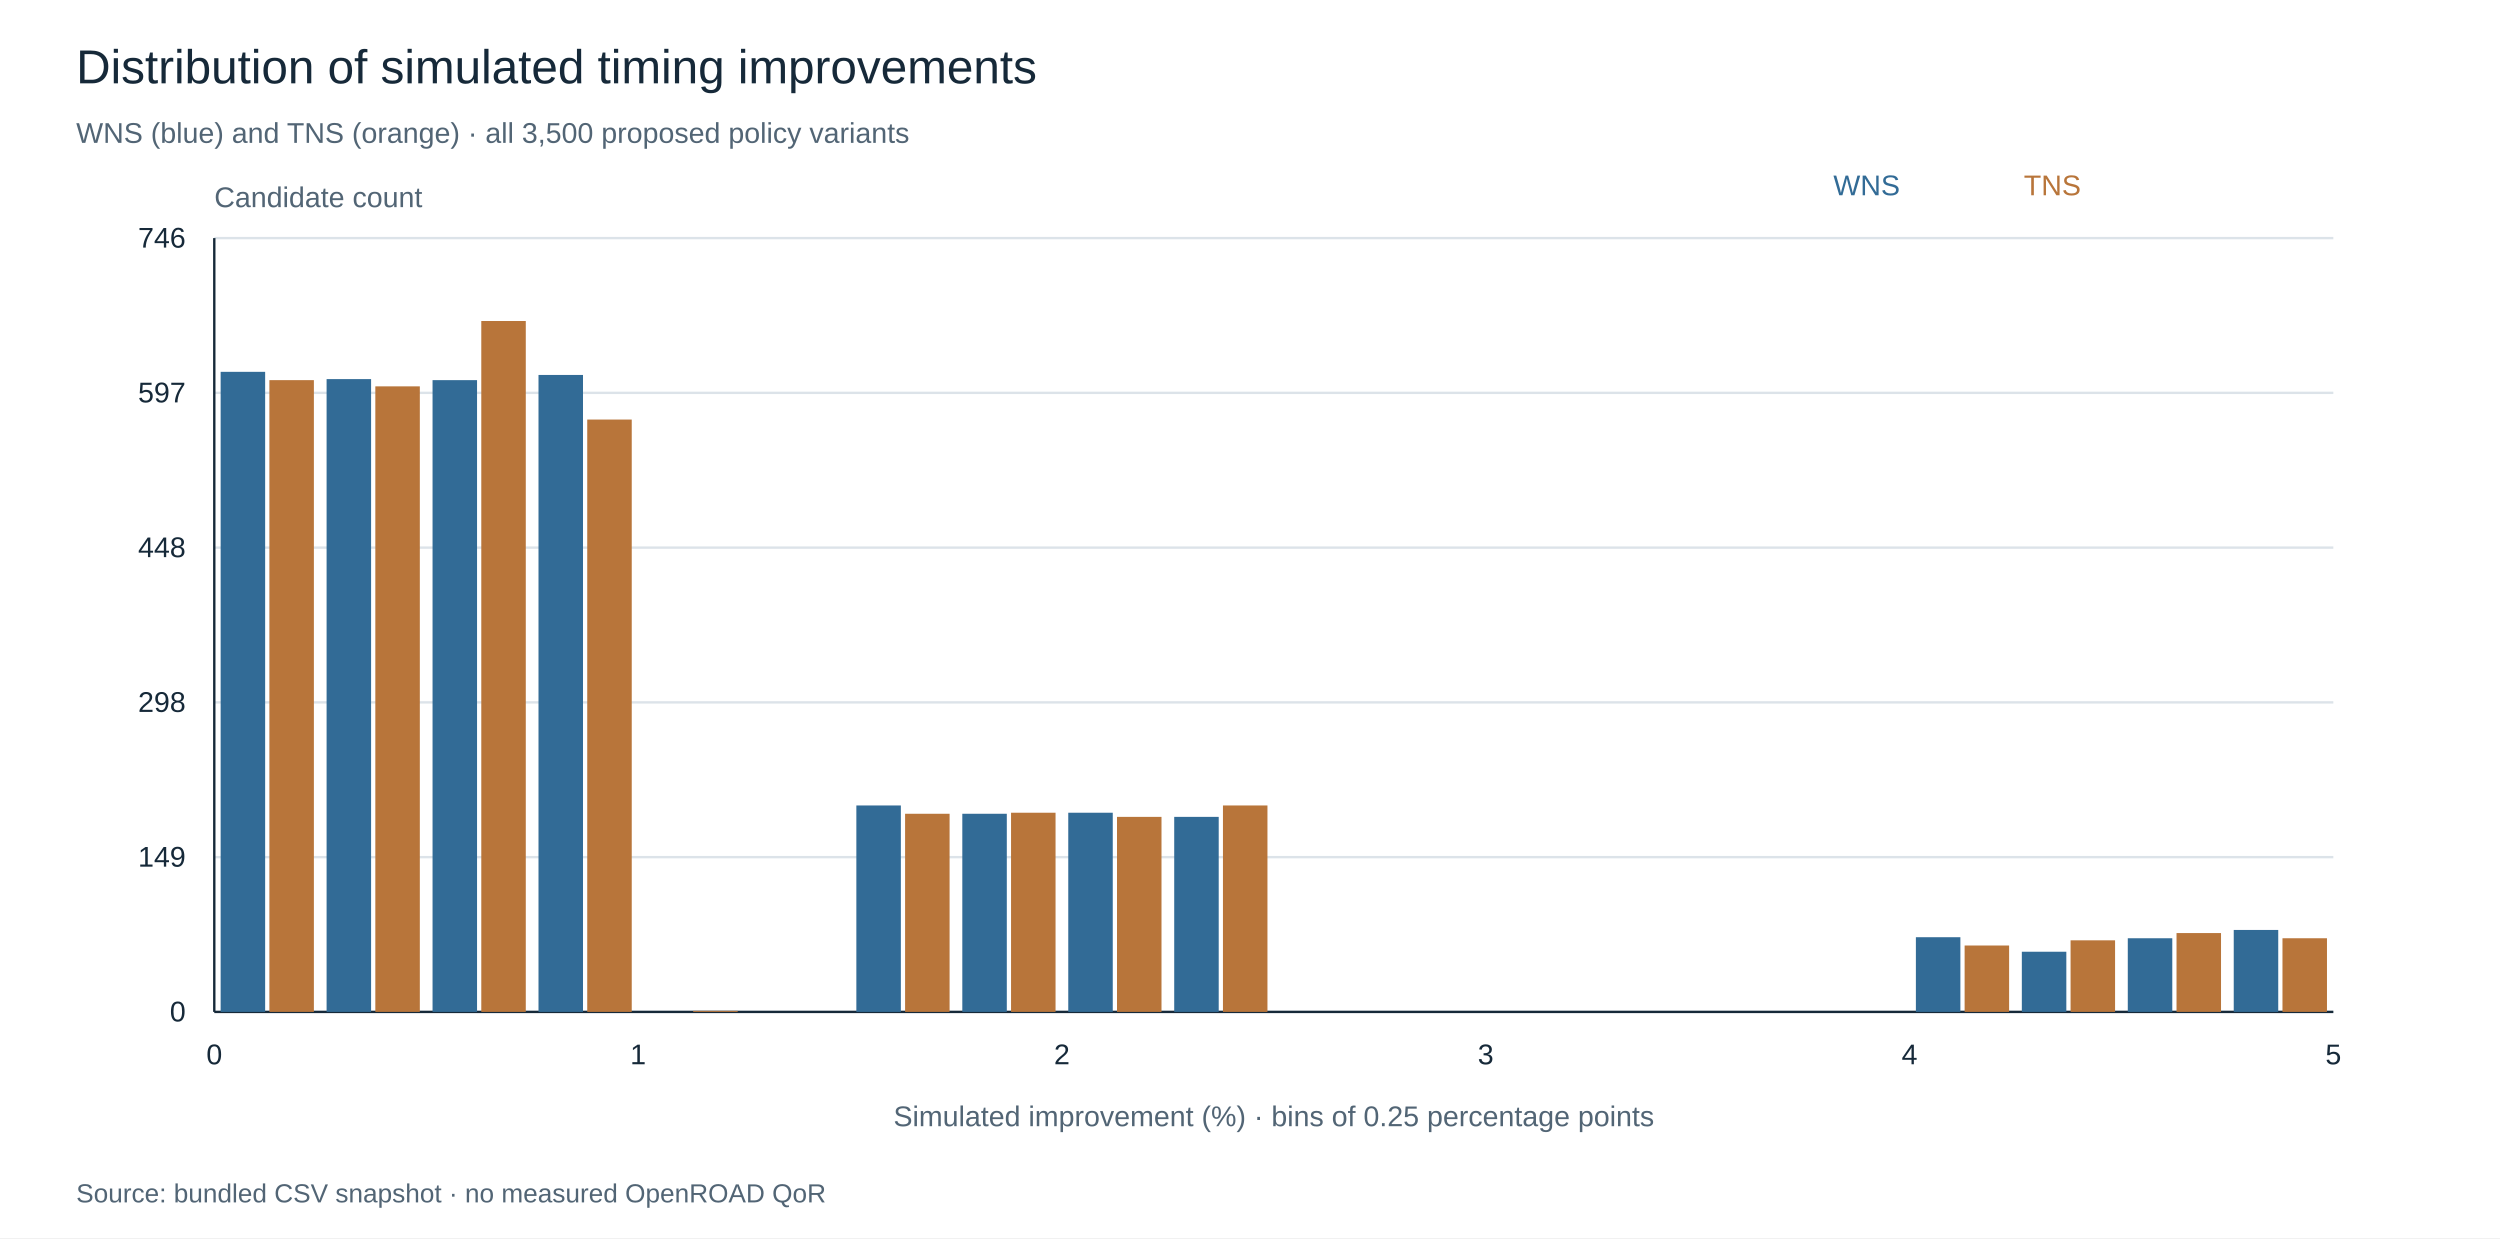
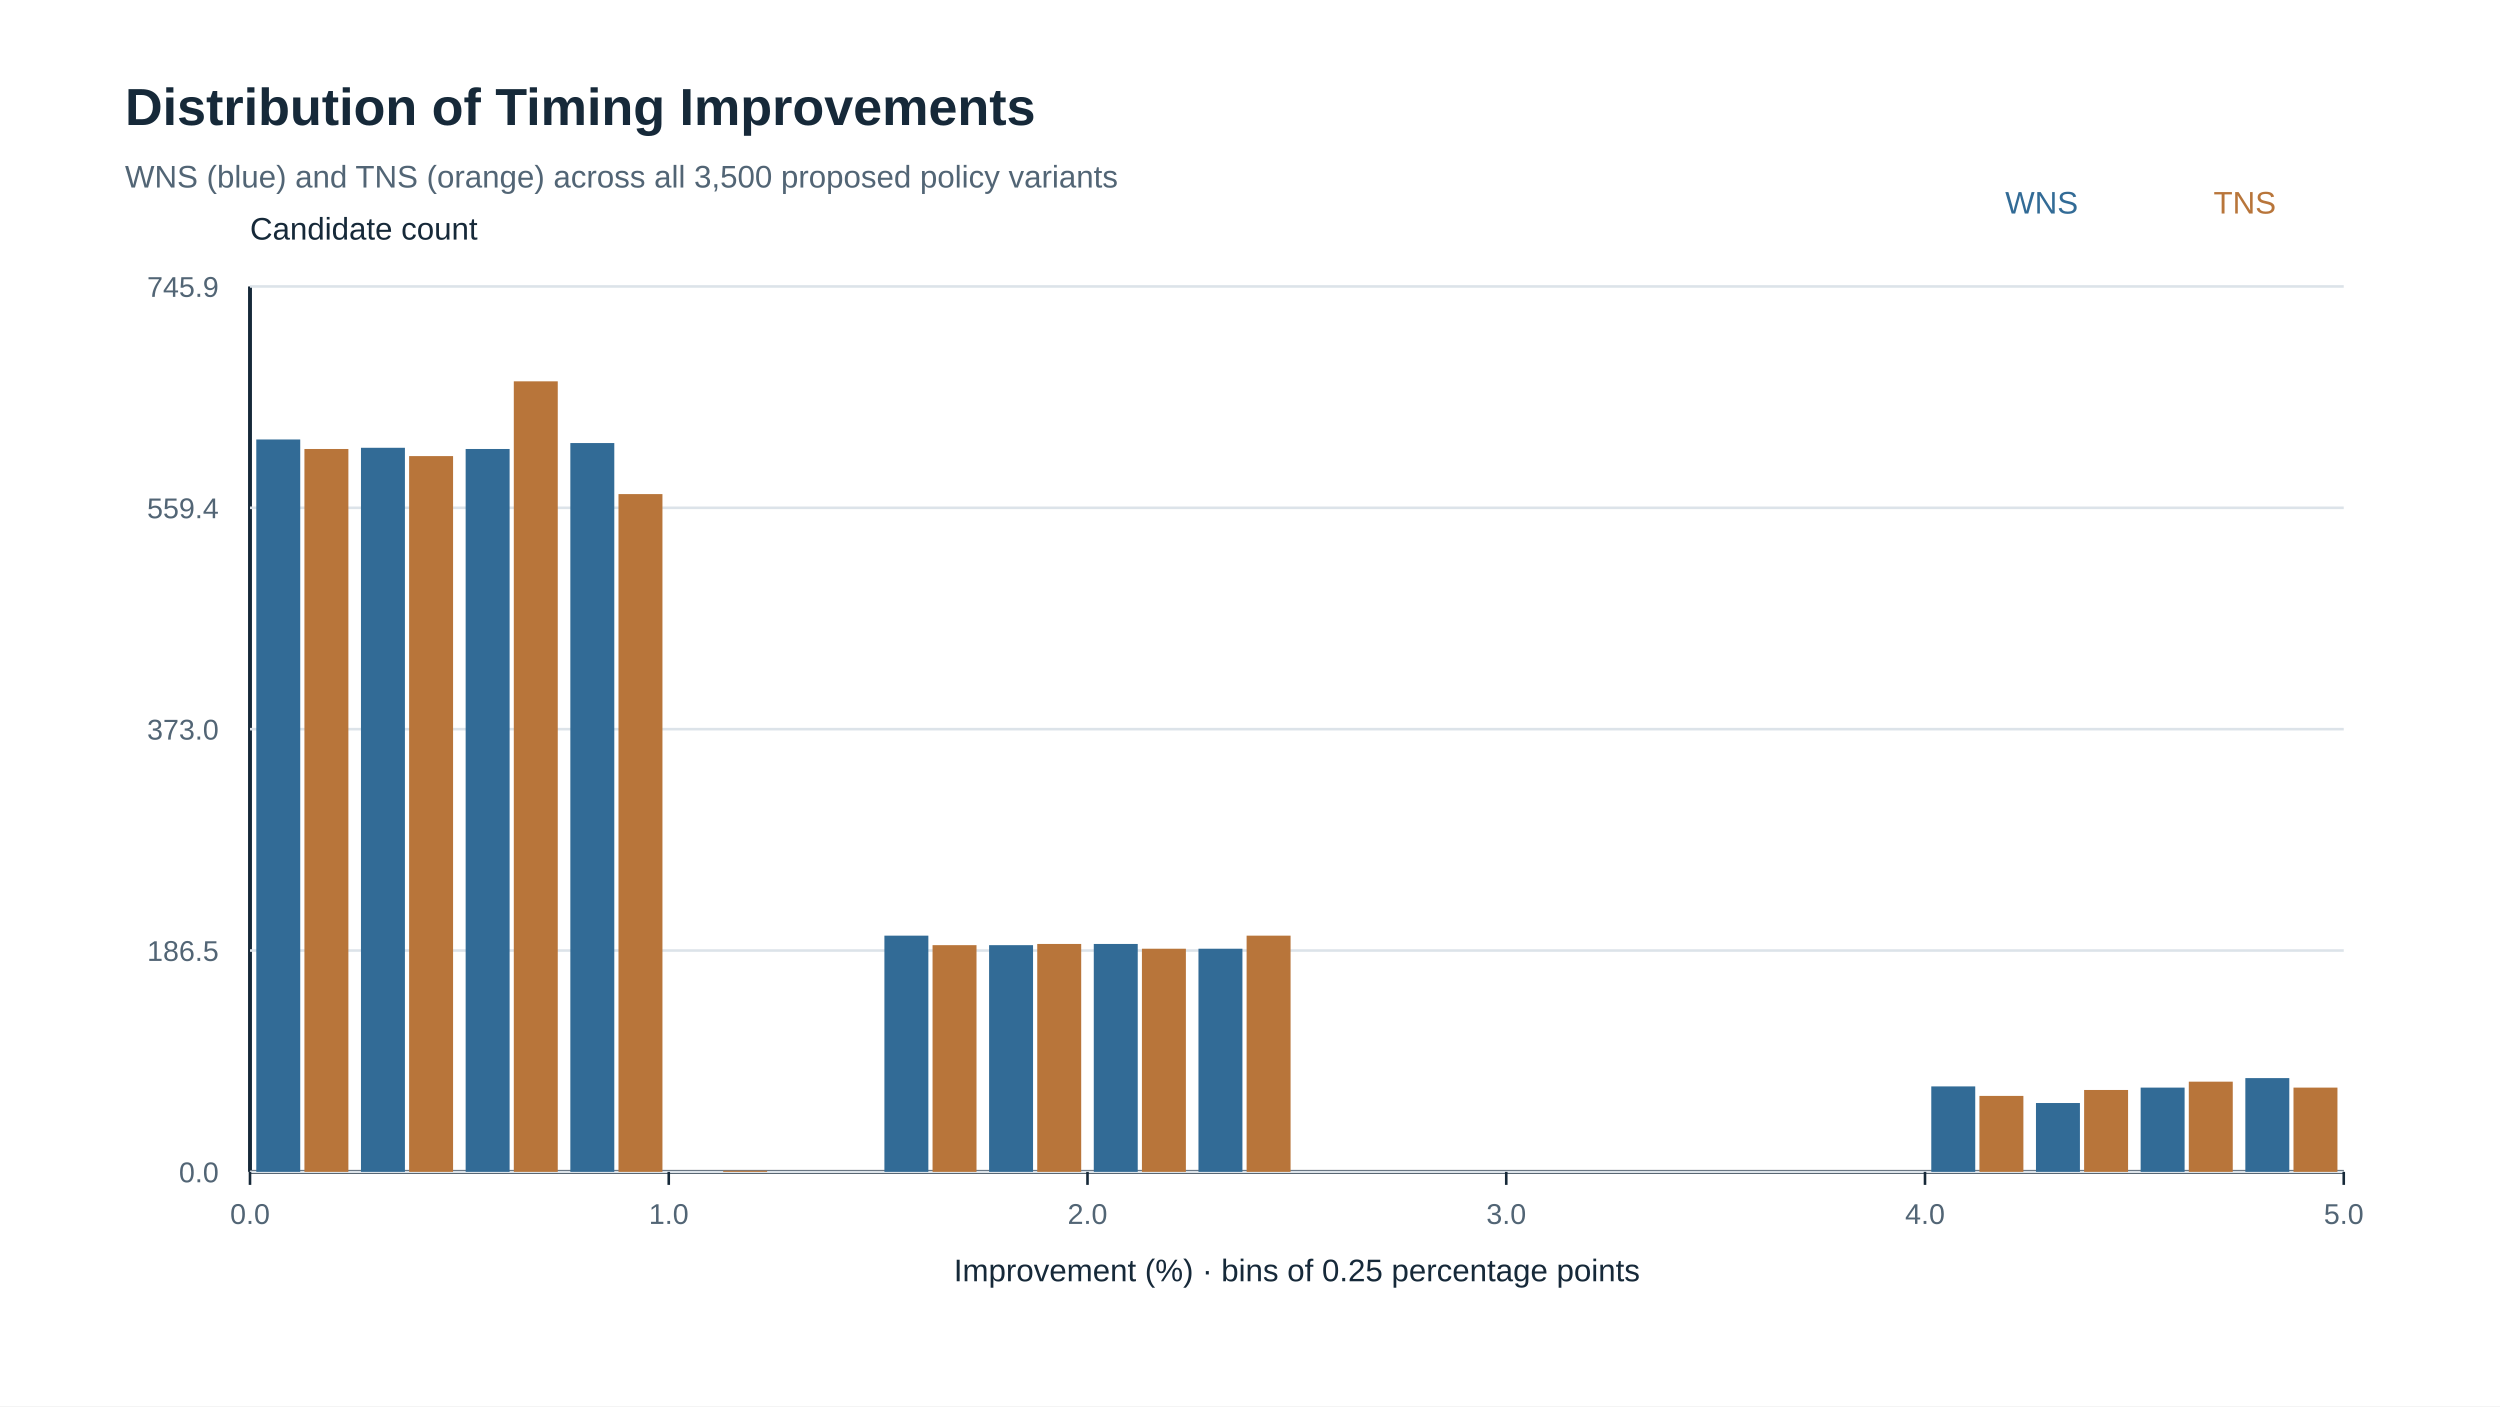
- <svg xmlns="http://www.w3.org/2000/svg" width="1050" height="520" viewBox="0 0 1050 520" role="img">
-   <rect width="1050" height="520" fill="white" />
-   <text x="32" y="35" fill="#162939" font-size="20" font-family="Arial,sans-serif" text-anchor="start">Distribution of simulated timing improvements</text>
-   <text x="32" y="60" fill="#526575" font-size="12" font-family="Arial,sans-serif" text-anchor="start">WNS (blue) and TNS (orange) · all 3,500 proposed policy variants</text>
-   <line x1="90" y1="425.0" x2="980" y2="425.0" stroke="#dce3e9" stroke-width="1" />
-   <text x="78" y="429.0" fill="#162939" font-size="12" font-family="Arial,sans-serif" text-anchor="end">0</text>
-   <text x="90.0" y="447" fill="#162939" font-size="12" font-family="Arial,sans-serif" text-anchor="middle">0</text>
-   <line x1="90" y1="360.0" x2="980" y2="360.0" stroke="#dce3e9" stroke-width="1" />
-   <text x="78" y="364.0" fill="#162939" font-size="12" font-family="Arial,sans-serif" text-anchor="end">149</text>
-   <text x="268.0" y="447" fill="#162939" font-size="12" font-family="Arial,sans-serif" text-anchor="middle">1</text>
-   <line x1="90" y1="295.0" x2="980" y2="295.0" stroke="#dce3e9" stroke-width="1" />
-   <text x="78" y="299.0" fill="#162939" font-size="12" font-family="Arial,sans-serif" text-anchor="end">298</text>
-   <text x="446.0" y="447" fill="#162939" font-size="12" font-family="Arial,sans-serif" text-anchor="middle">2</text>
-   <line x1="90" y1="230.0" x2="980" y2="230.0" stroke="#dce3e9" stroke-width="1" />
-   <text x="78" y="234.0" fill="#162939" font-size="12" font-family="Arial,sans-serif" text-anchor="end">448</text>
-   <text x="624.0" y="447" fill="#162939" font-size="12" font-family="Arial,sans-serif" text-anchor="middle">3</text>
-   <line x1="90" y1="165.0" x2="980" y2="165.0" stroke="#dce3e9" stroke-width="1" />
-   <text x="78" y="169.0" fill="#162939" font-size="12" font-family="Arial,sans-serif" text-anchor="end">597</text>
-   <text x="802.0" y="447" fill="#162939" font-size="12" font-family="Arial,sans-serif" text-anchor="middle">4</text>
-   <line x1="90" y1="100.0" x2="980" y2="100.0" stroke="#dce3e9" stroke-width="1" />
-   <text x="78" y="104.0" fill="#162939" font-size="12" font-family="Arial,sans-serif" text-anchor="end">746</text>
-   <text x="980.0" y="447" fill="#162939" font-size="12" font-family="Arial,sans-serif" text-anchor="middle">5</text>
-   <line x1="90" y1="100" x2="90" y2="425" stroke="#162939" stroke-width="1" />
-   <line x1="90" y1="425" x2="980" y2="425" stroke="#162939" stroke-width="1" />
-   <text x="90" y="87" fill="#526575" font-size="12" font-family="Arial,sans-serif" text-anchor="start">Candidate count</text>
-   <text x="535.0" y="473" fill="#526575" font-size="12" font-family="Arial,sans-serif" text-anchor="middle">Simulated improvement (%) · bins of 0.25 percentage points</text>
-   <rect x="92.670" y="156.171" width="18.690" height="268.829" fill="#326b96" />
-   <rect x="113.140" y="159.657" width="18.690" height="265.343" fill="#b8753a" />
-   <rect x="137.170" y="159.221" width="18.690" height="265.779" fill="#326b96" />
-   <rect x="157.640" y="162.271" width="18.690" height="262.729" fill="#b8753a" />
-   <rect x="181.670" y="159.657" width="18.690" height="265.343" fill="#326b96" />
-   <rect x="202.140" y="134.821" width="18.690" height="290.179" fill="#b8753a" />
-   <rect x="226.170" y="157.478" width="18.690" height="267.522" fill="#326b96" />
-   <rect x="246.640" y="176.213" width="18.690" height="248.787" fill="#b8753a" />
-   <rect x="270.670" y="425.000" width="18.690" height="0.000" fill="#326b96" />
-   <rect x="291.140" y="424.564" width="18.690" height="0.436" fill="#b8753a" />
-   <rect x="315.170" y="425.000" width="18.690" height="0.000" fill="#326b96" />
-   <rect x="335.640" y="425.000" width="18.690" height="0.000" fill="#b8753a" />
-   <rect x="359.670" y="338.295" width="18.690" height="86.705" fill="#326b96" />
-   <rect x="380.140" y="341.781" width="18.690" height="83.219" fill="#b8753a" />
-   <rect x="404.170" y="341.781" width="18.690" height="83.219" fill="#326b96" />
-   <rect x="424.640" y="341.345" width="18.690" height="83.655" fill="#b8753a" />
-   <rect x="448.670" y="341.345" width="18.690" height="83.655" fill="#326b96" />
-   <rect x="469.140" y="343.088" width="18.690" height="81.912" fill="#b8753a" />
-   <rect x="493.170" y="343.088" width="18.690" height="81.912" fill="#326b96" />
-   <rect x="513.640" y="338.295" width="18.690" height="86.705" fill="#b8753a" />
-   <rect x="537.670" y="425.000" width="18.690" height="0.000" fill="#326b96" />
-   <rect x="558.140" y="425.000" width="18.690" height="0.000" fill="#b8753a" />
-   <rect x="582.170" y="425.000" width="18.690" height="0.000" fill="#326b96" />
-   <rect x="602.640" y="425.000" width="18.690" height="0.000" fill="#b8753a" />
-   <rect x="626.670" y="425.000" width="18.690" height="0.000" fill="#326b96" />
-   <rect x="647.140" y="425.000" width="18.690" height="0.000" fill="#b8753a" />
-   <rect x="671.170" y="425.000" width="18.690" height="0.000" fill="#326b96" />
-   <rect x="691.640" y="425.000" width="18.690" height="0.000" fill="#b8753a" />
-   <rect x="715.670" y="425.000" width="18.690" height="0.000" fill="#326b96" />
-   <rect x="736.140" y="425.000" width="18.690" height="0.000" fill="#b8753a" />
-   <rect x="760.170" y="425.000" width="18.690" height="0.000" fill="#326b96" />
-   <rect x="780.640" y="425.000" width="18.690" height="0.000" fill="#b8753a" />
-   <rect x="804.670" y="393.629" width="18.690" height="31.371" fill="#326b96" />
-   <rect x="825.140" y="397.115" width="18.690" height="27.885" fill="#b8753a" />
-   <rect x="849.170" y="399.729" width="18.690" height="25.271" fill="#326b96" />
-   <rect x="869.640" y="394.936" width="18.690" height="30.064" fill="#b8753a" />
-   <rect x="893.670" y="394.065" width="18.690" height="30.935" fill="#326b96" />
-   <rect x="914.140" y="391.887" width="18.690" height="33.113" fill="#b8753a" />
-   <rect x="938.170" y="390.579" width="18.690" height="34.421" fill="#326b96" />
-   <rect x="958.640" y="394.065" width="18.690" height="30.935" fill="#b8753a" />
-   <text x="770" y="82" fill="#326b96" font-size="12" font-family="Arial,sans-serif" text-anchor="start">WNS</text>
-   <text x="850" y="82" fill="#b8753a" font-size="12" font-family="Arial,sans-serif" text-anchor="start">TNS</text>
-   <text x="32" y="505" fill="#526575" font-size="11" font-family="Arial,sans-serif" text-anchor="start">Source: bundled CSV snapshot · no measured OpenROAD QoR</text>
+ <svg xmlns="http://www.w3.org/2000/svg" viewBox="0 0 960 540">
+   <rect x="0.00" y="0.00" width="960.00" height="540.00" fill="#ffffff" />
+   <text x="48.00" y="48.00" fill="#162939" font-size="20" font-family="Arial,sans-serif" font-weight="bold" text-anchor="start">Distribution of Timing Improvements</text>
+   <text x="48.00" y="72.00" fill="#526575" font-size="12" font-family="Arial,sans-serif" font-weight="normal" text-anchor="start">WNS (blue) and TNS (orange) across all 3,500 proposed policy variants</text>
+   <line x1="96.00" y1="450.00" x2="900.00" y2="450.00" stroke="#162939" stroke-width="1.5" />
+   <line x1="96.00" y1="110.00" x2="96.00" y2="450.00" stroke="#162939" stroke-width="1.5" />
+   <text x="498.00" y="492.00" fill="#162939" font-size="12" font-family="Arial,sans-serif" font-weight="normal" text-anchor="middle">Improvement (%) · bins of 0.25 percentage points</text>
+   <text x="96.00" y="92.00" fill="#162939" font-size="12" font-family="Arial,sans-serif" font-weight="normal" text-anchor="start">Candidate count</text>
+   <line x1="96.00" y1="450.00" x2="900.00" y2="450.00" stroke="#dce3e9" stroke-width="1" />
+   <text x="84.00" y="454.00" fill="#526575" font-size="11" font-family="Arial,sans-serif" font-weight="normal" text-anchor="end">0.0</text>
+   <line x1="96.00" y1="365.00" x2="900.00" y2="365.00" stroke="#dce3e9" stroke-width="1" />
+   <text x="84.00" y="369.00" fill="#526575" font-size="11" font-family="Arial,sans-serif" font-weight="normal" text-anchor="end">186.5</text>
+   <line x1="96.00" y1="280.00" x2="900.00" y2="280.00" stroke="#dce3e9" stroke-width="1" />
+   <text x="84.00" y="284.00" fill="#526575" font-size="11" font-family="Arial,sans-serif" font-weight="normal" text-anchor="end">373.0</text>
+   <line x1="96.00" y1="195.00" x2="900.00" y2="195.00" stroke="#dce3e9" stroke-width="1" />
+   <text x="84.00" y="199.00" fill="#526575" font-size="11" font-family="Arial,sans-serif" font-weight="normal" text-anchor="end">559.4</text>
+   <line x1="96.00" y1="110.00" x2="900.00" y2="110.00" stroke="#dce3e9" stroke-width="1" />
+   <text x="84.00" y="114.00" fill="#526575" font-size="11" font-family="Arial,sans-serif" font-weight="normal" text-anchor="end">745.9</text>
+   <line x1="96.00" y1="450.00" x2="96.00" y2="455.00" stroke="#162939" stroke-width="1" />
+   <text x="96.00" y="470.00" fill="#526575" font-size="11" font-family="Arial,sans-serif" font-weight="normal" text-anchor="middle">0.0</text>
+   <line x1="256.80" y1="450.00" x2="256.80" y2="455.00" stroke="#162939" stroke-width="1" />
+   <text x="256.80" y="470.00" fill="#526575" font-size="11" font-family="Arial,sans-serif" font-weight="normal" text-anchor="middle">1.0</text>
+   <line x1="417.60" y1="450.00" x2="417.60" y2="455.00" stroke="#162939" stroke-width="1" />
+   <text x="417.60" y="470.00" fill="#526575" font-size="11" font-family="Arial,sans-serif" font-weight="normal" text-anchor="middle">2.0</text>
+   <line x1="578.40" y1="450.00" x2="578.40" y2="455.00" stroke="#162939" stroke-width="1" />
+   <text x="578.40" y="470.00" fill="#526575" font-size="11" font-family="Arial,sans-serif" font-weight="normal" text-anchor="middle">3.0</text>
+   <line x1="739.20" y1="450.00" x2="739.20" y2="455.00" stroke="#162939" stroke-width="1" />
+   <text x="739.20" y="470.00" fill="#526575" font-size="11" font-family="Arial,sans-serif" font-weight="normal" text-anchor="middle">4.0</text>
+   <line x1="900.00" y1="450.00" x2="900.00" y2="455.00" stroke="#162939" stroke-width="1" />
+   <text x="900.00" y="470.00" fill="#526575" font-size="11" font-family="Arial,sans-serif" font-weight="normal" text-anchor="middle">5.0</text>
+   <rect x="98.41" y="168.76" width="16.88" height="281.24" fill="#326b96" />
+   <rect x="116.90" y="172.41" width="16.88" height="277.59" fill="#b8753a" />
+   <rect x="138.61" y="171.95" width="16.88" height="278.05" fill="#326b96" />
+   <rect x="157.10" y="175.14" width="16.88" height="274.86" fill="#b8753a" />
+   <rect x="178.81" y="172.41" width="16.88" height="277.59" fill="#326b96" />
+   <rect x="197.30" y="146.43" width="16.88" height="303.57" fill="#b8753a" />
+   <rect x="219.01" y="170.13" width="16.88" height="279.87" fill="#326b96" />
+   <rect x="237.50" y="189.73" width="16.88" height="260.27" fill="#b8753a" />
+   <rect x="259.21" y="450.00" width="16.88" height="0.00" fill="#326b96" />
+   <rect x="277.70" y="449.54" width="16.88" height="0.46" fill="#b8753a" />
+   <rect x="299.41" y="450.00" width="16.88" height="0.00" fill="#326b96" />
+   <rect x="317.90" y="450.00" width="16.88" height="0.00" fill="#b8753a" />
+   <rect x="339.61" y="359.29" width="16.88" height="90.71" fill="#326b96" />
+   <rect x="358.10" y="362.94" width="16.88" height="87.06" fill="#b8753a" />
+   <rect x="379.81" y="362.94" width="16.88" height="87.06" fill="#326b96" />
+   <rect x="398.30" y="362.48" width="16.88" height="87.52" fill="#b8753a" />
+   <rect x="420.01" y="362.48" width="16.88" height="87.52" fill="#326b96" />
+   <rect x="438.50" y="364.31" width="16.88" height="85.69" fill="#b8753a" />
+   <rect x="460.21" y="364.31" width="16.88" height="85.69" fill="#326b96" />
+   <rect x="478.70" y="359.29" width="16.88" height="90.71" fill="#b8753a" />
+   <rect x="500.41" y="450.00" width="16.88" height="0.00" fill="#326b96" />
+   <rect x="518.90" y="450.00" width="16.88" height="0.00" fill="#b8753a" />
+   <rect x="540.61" y="450.00" width="16.88" height="0.00" fill="#326b96" />
+   <rect x="559.10" y="450.00" width="16.88" height="0.00" fill="#b8753a" />
+   <rect x="580.81" y="450.00" width="16.88" height="0.00" fill="#326b96" />
+   <rect x="599.30" y="450.00" width="16.88" height="0.00" fill="#b8753a" />
+   <rect x="621.01" y="450.00" width="16.88" height="0.00" fill="#326b96" />
+   <rect x="639.50" y="450.00" width="16.88" height="0.00" fill="#b8753a" />
+   <rect x="661.21" y="450.00" width="16.88" height="0.00" fill="#326b96" />
+   <rect x="679.70" y="450.00" width="16.88" height="0.00" fill="#b8753a" />
+   <rect x="701.41" y="450.00" width="16.88" height="0.00" fill="#326b96" />
+   <rect x="719.90" y="450.00" width="16.88" height="0.00" fill="#b8753a" />
+   <rect x="741.61" y="417.18" width="16.88" height="32.82" fill="#326b96" />
+   <rect x="760.10" y="420.83" width="16.88" height="29.17" fill="#b8753a" />
+   <rect x="781.81" y="423.56" width="16.88" height="26.44" fill="#326b96" />
+   <rect x="800.30" y="418.55" width="16.88" height="31.45" fill="#b8753a" />
+   <rect x="822.01" y="417.64" width="16.88" height="32.36" fill="#326b96" />
+   <rect x="840.50" y="415.36" width="16.88" height="34.64" fill="#b8753a" />
+   <rect x="862.21" y="413.99" width="16.88" height="36.01" fill="#326b96" />
+   <rect x="880.70" y="417.64" width="16.88" height="32.36" fill="#b8753a" />
+   <text x="770.00" y="82.00" fill="#326b96" font-size="12" font-family="Arial,sans-serif" font-weight="normal" text-anchor="start">WNS</text>
+   <text x="850.00" y="82.00" fill="#b8753a" font-size="12" font-family="Arial,sans-serif" font-weight="normal" text-anchor="start">TNS</text>
</svg>
